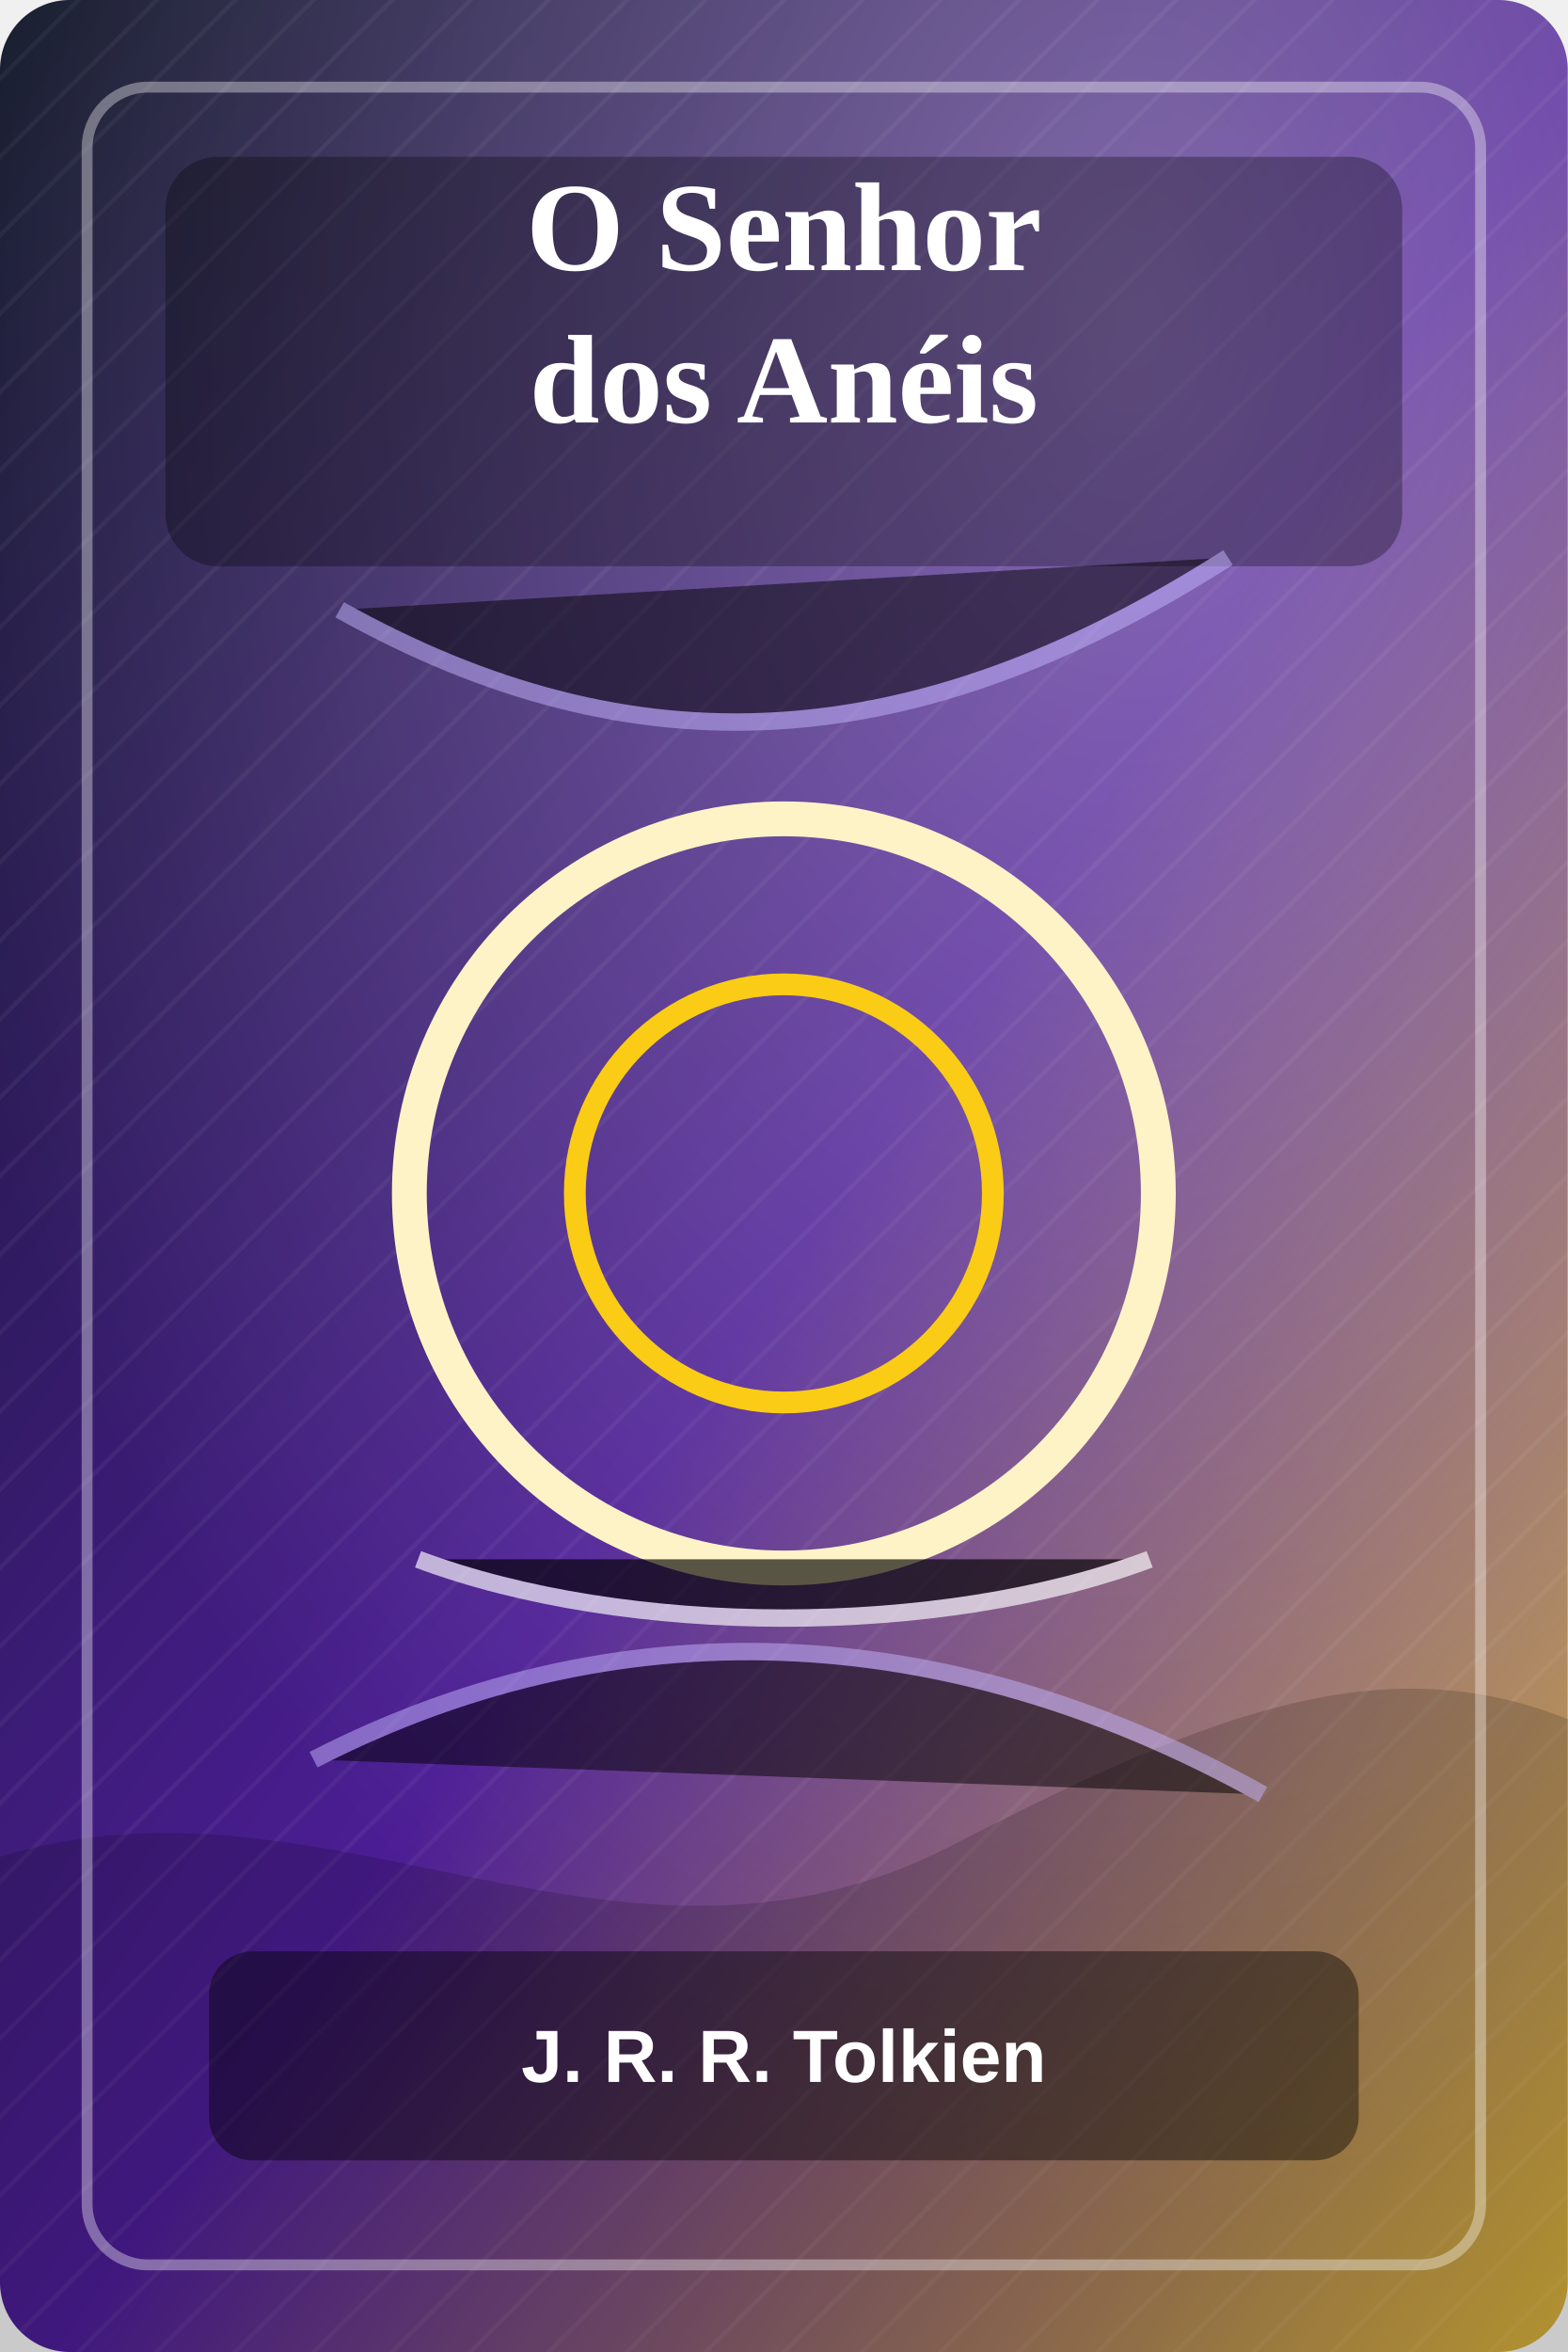
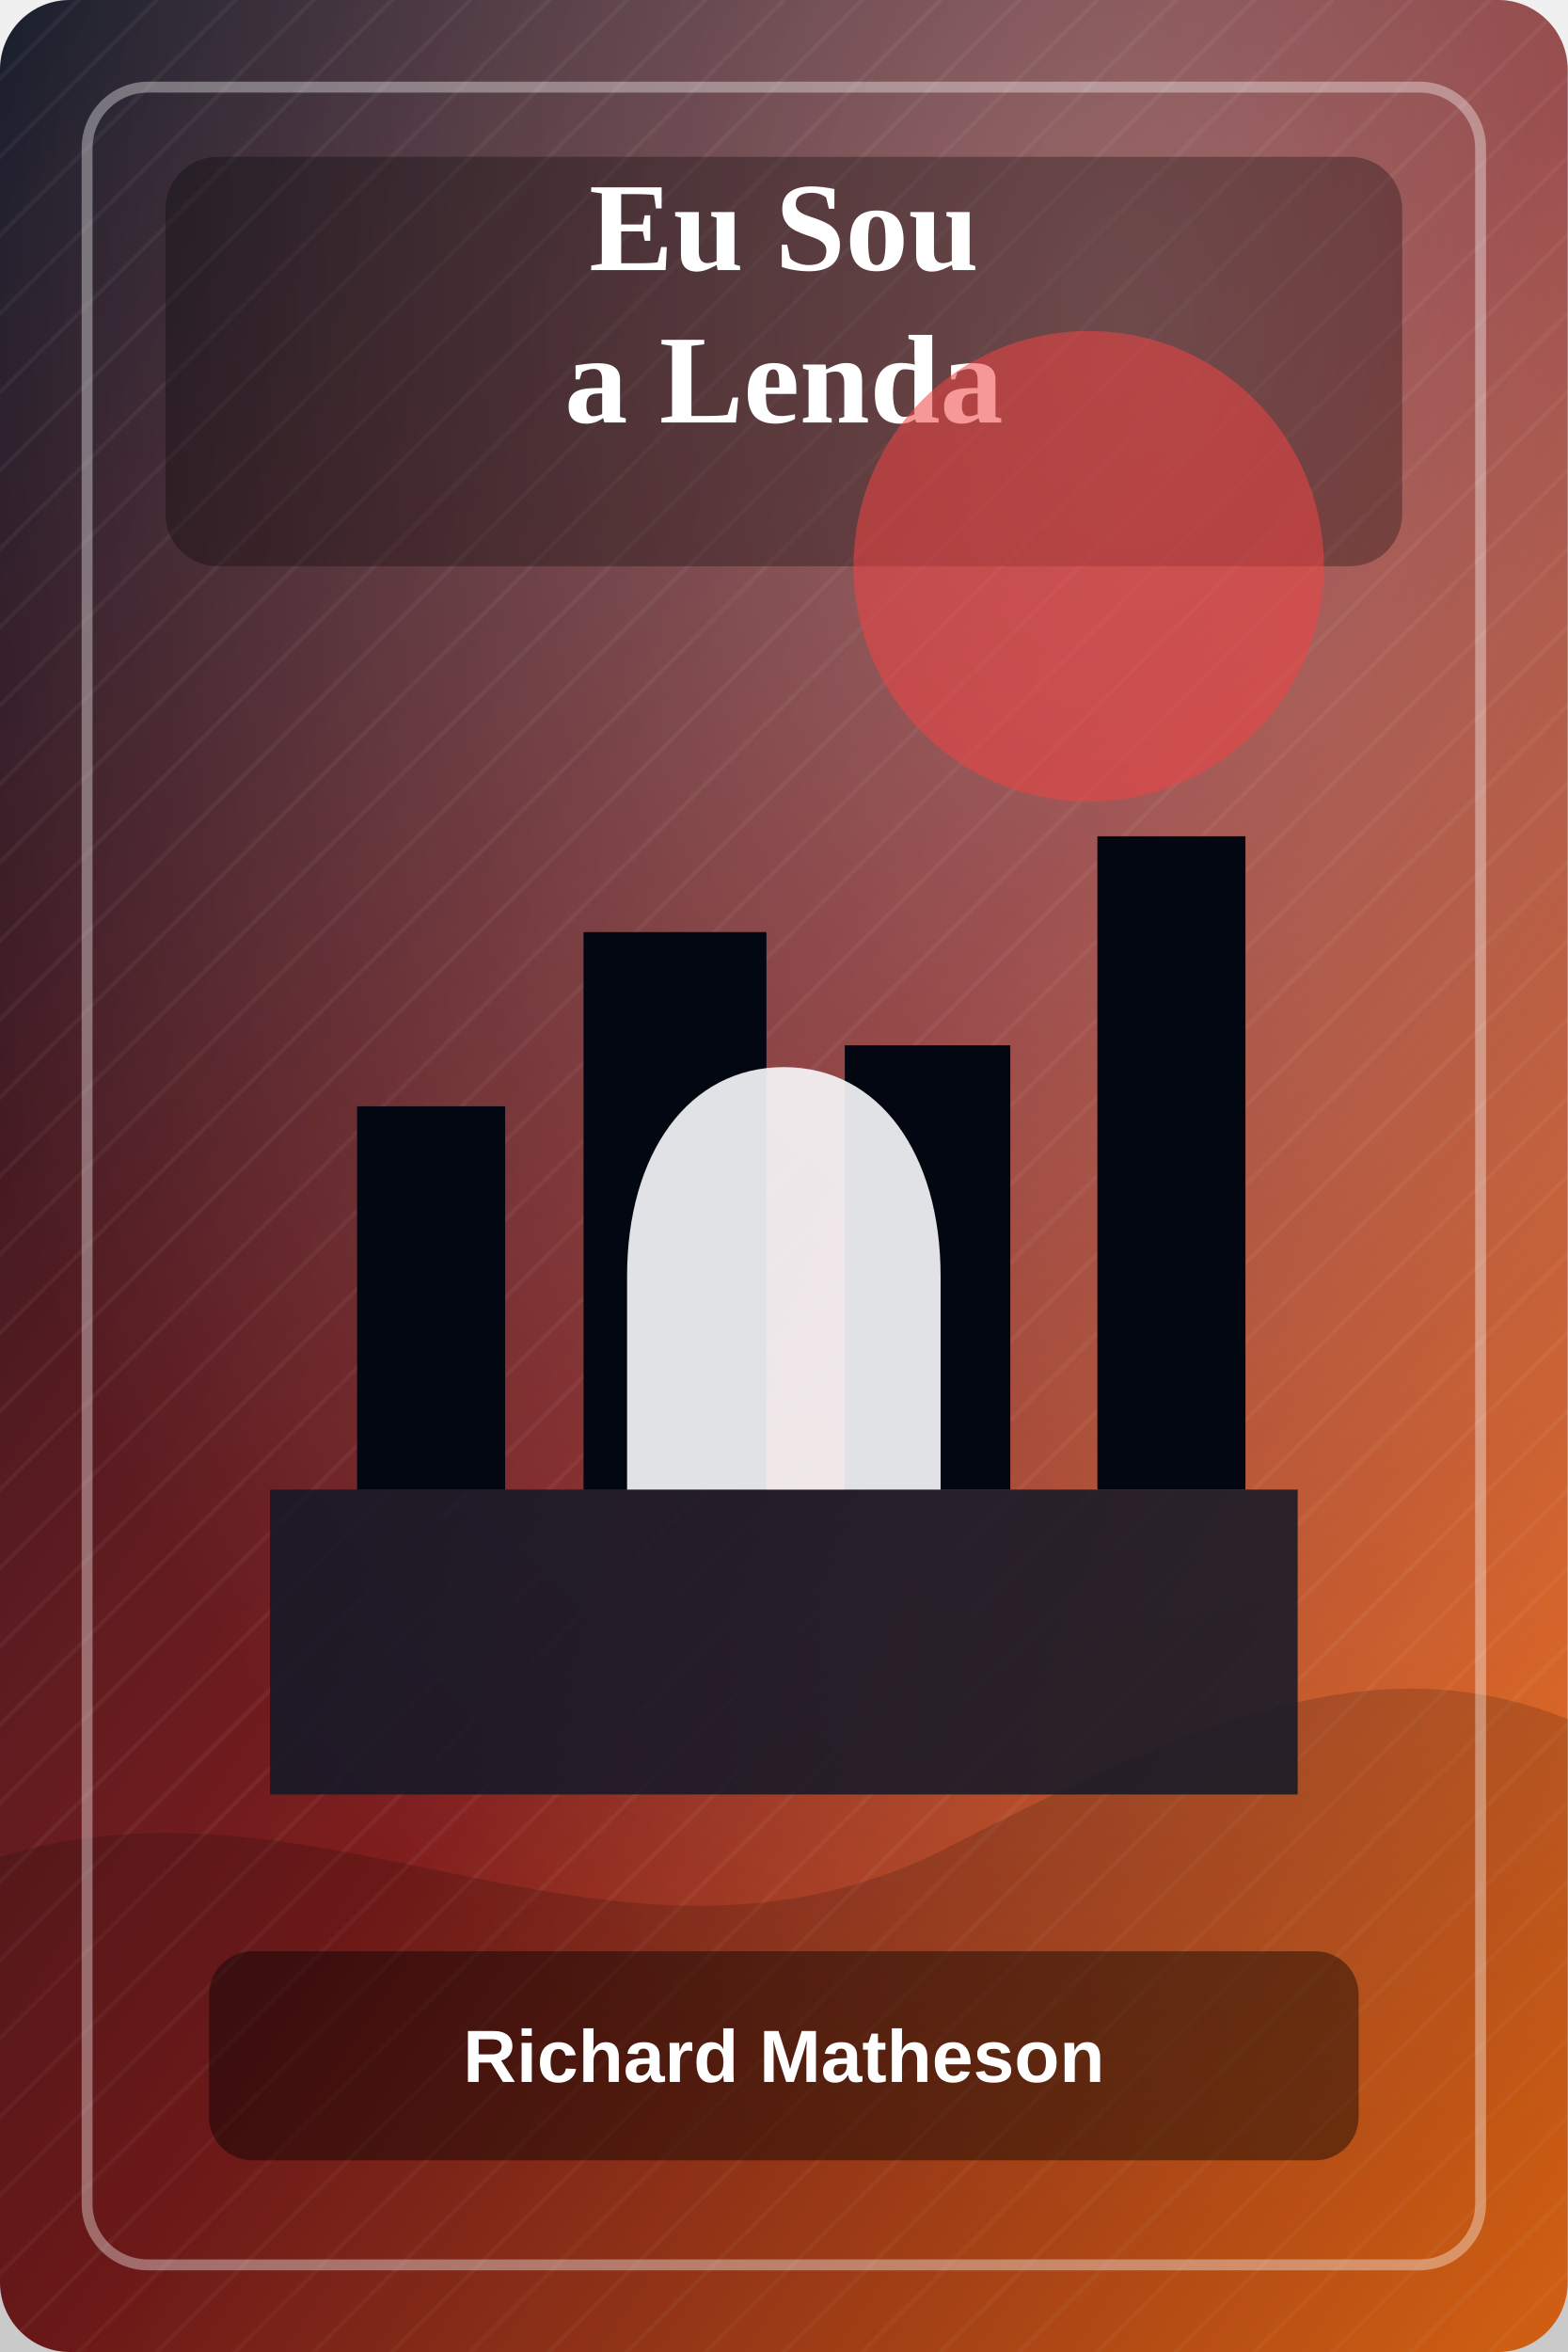
- <svg xmlns="http://www.w3.org/2000/svg" width="360" height="540" viewBox="0 0 360 540" role="img" aria-label="Capa demonstrativa de O Senhor dos Anéis">
+ <svg xmlns="http://www.w3.org/2000/svg" width="360" height="540" viewBox="0 0 360 540" role="img" aria-label="Capa demonstrativa de Eu Sou a Lenda">
  <defs>
    <linearGradient id="bg" x1="0" y1="0" x2="1" y2="1">
      <stop offset="0" stop-color="#111827" />
-       <stop offset="0.52" stop-color="#4c1d95" />
-       <stop offset="1" stop-color="#d4af37" />
+       <stop offset="0.52" stop-color="#7f1d1d" />
+       <stop offset="1" stop-color="#f97316" />
    </linearGradient>
    <radialGradient id="shine" cx="72%" cy="14%" r="80%">
      <stop offset="0" stop-color="#ffffff" stop-opacity=".34" />
      <stop offset="1" stop-color="#ffffff" stop-opacity="0" />
    </radialGradient>
    <pattern id="grain" width="18" height="18" patternUnits="userSpaceOnUse">
      <path d="M0 18L18 0M-5 5L5-5M13 23l10-10" stroke="#fff" stroke-opacity=".05" stroke-width="1" />
    </pattern>
  </defs>
  <rect width="360" height="540" rx="16" fill="url(#bg)" />
  <rect width="360" height="540" rx="16" fill="url(#shine)" />
  <rect width="360" height="540" rx="16" fill="url(#grain)" />
  <path d="M-30 440C58 386 132 468 218 424c70-36 116-54 172-12v138H-30z" fill="#000" opacity=".16" />
  <rect x="20" y="20" width="320" height="500" rx="14" fill="none" stroke="#fff" stroke-opacity=".36" stroke-width="2.5" />
  <rect x="38" y="36" width="284" height="94" rx="12" fill="#000" opacity=".30" />
-   <text x="180" y="62" text-anchor="middle" font-family="Georgia, 'Times New Roman', serif" font-size="29" font-weight="800" fill="#fff">O Senhor</text>
-   <text x="180" y="97" text-anchor="middle" font-family="Georgia, 'Times New Roman', serif" font-size="29" font-weight="800" fill="#fff">dos Anéis</text>
+   <text x="180" y="62" text-anchor="middle" font-family="Georgia, 'Times New Roman', serif" font-size="29" font-weight="800" fill="#fff">Eu Sou</text>
+   <text x="180" y="97" text-anchor="middle" font-family="Georgia, 'Times New Roman', serif" font-size="29" font-weight="800" fill="#fff">a Lenda</text>
  <g>
-     <circle cx="180" cy="274" r="86" fill="none" stroke="#fef3c7" stroke-width="8" />
-     <circle cx="180" cy="274" r="48" fill="none" stroke="#facc15" stroke-width="5" />
-     <path d="M78 140c68 38 132 34 204-12M72 404c74-38 150-30 218 8" stroke="#c4b5fd" stroke-width="4" opacity=".5" />
-     <path d="M96 358c48 18 120 18 168 0" stroke="#fff" stroke-width="4" opacity=".65" />
+     <circle cx="250" cy="130" r="54" fill="#ef4444" opacity=".55" />
+     <path d="M62 342h236v70H62z" fill="#111827" opacity=".85" />
+     <path d="M82 342v-88h34v88M134 342v-128h42v128M194 342v-102h38v102M252 342v-150h34v150" fill="#030712" />
+     <path d="M180 245c22 0 36 20 36 48v49h-72v-49c0-28 14-48 36-48z" fill="#f8fafc" opacity=".9" />
  </g>
  <rect x="48" y="448" width="264" height="48" rx="10" fill="#000" opacity=".42" />
-   <text x="180" y="478" text-anchor="middle" font-family="Arial, Helvetica, sans-serif" font-size="17" font-weight="700" fill="#fff">J. R. R. Tolkien</text>
+   <text x="180" y="478" text-anchor="middle" font-family="Arial, Helvetica, sans-serif" font-size="17" font-weight="700" fill="#fff">Richard Matheson</text>
</svg>
